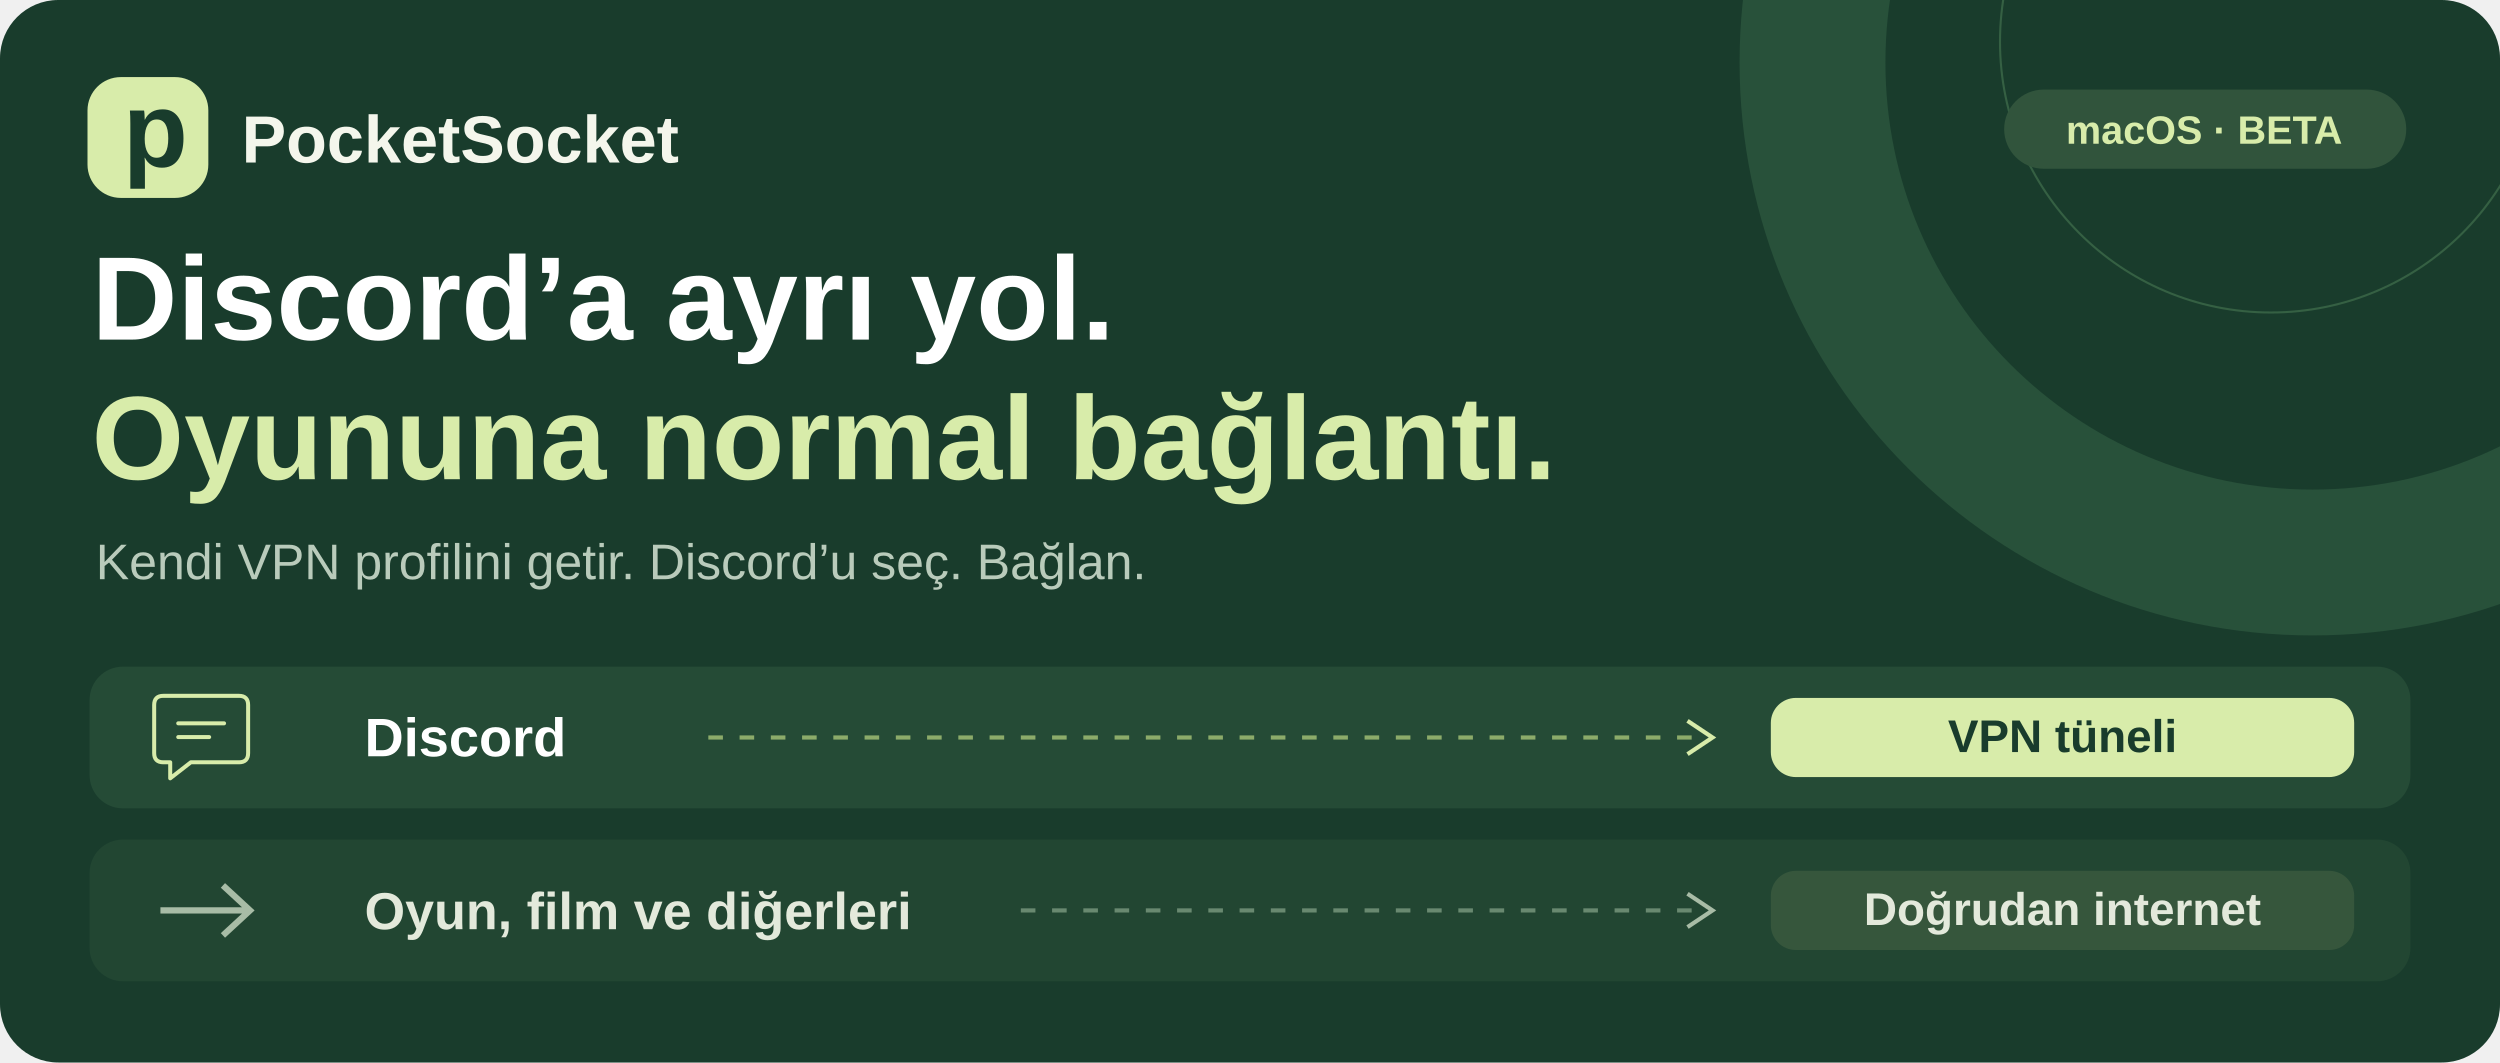
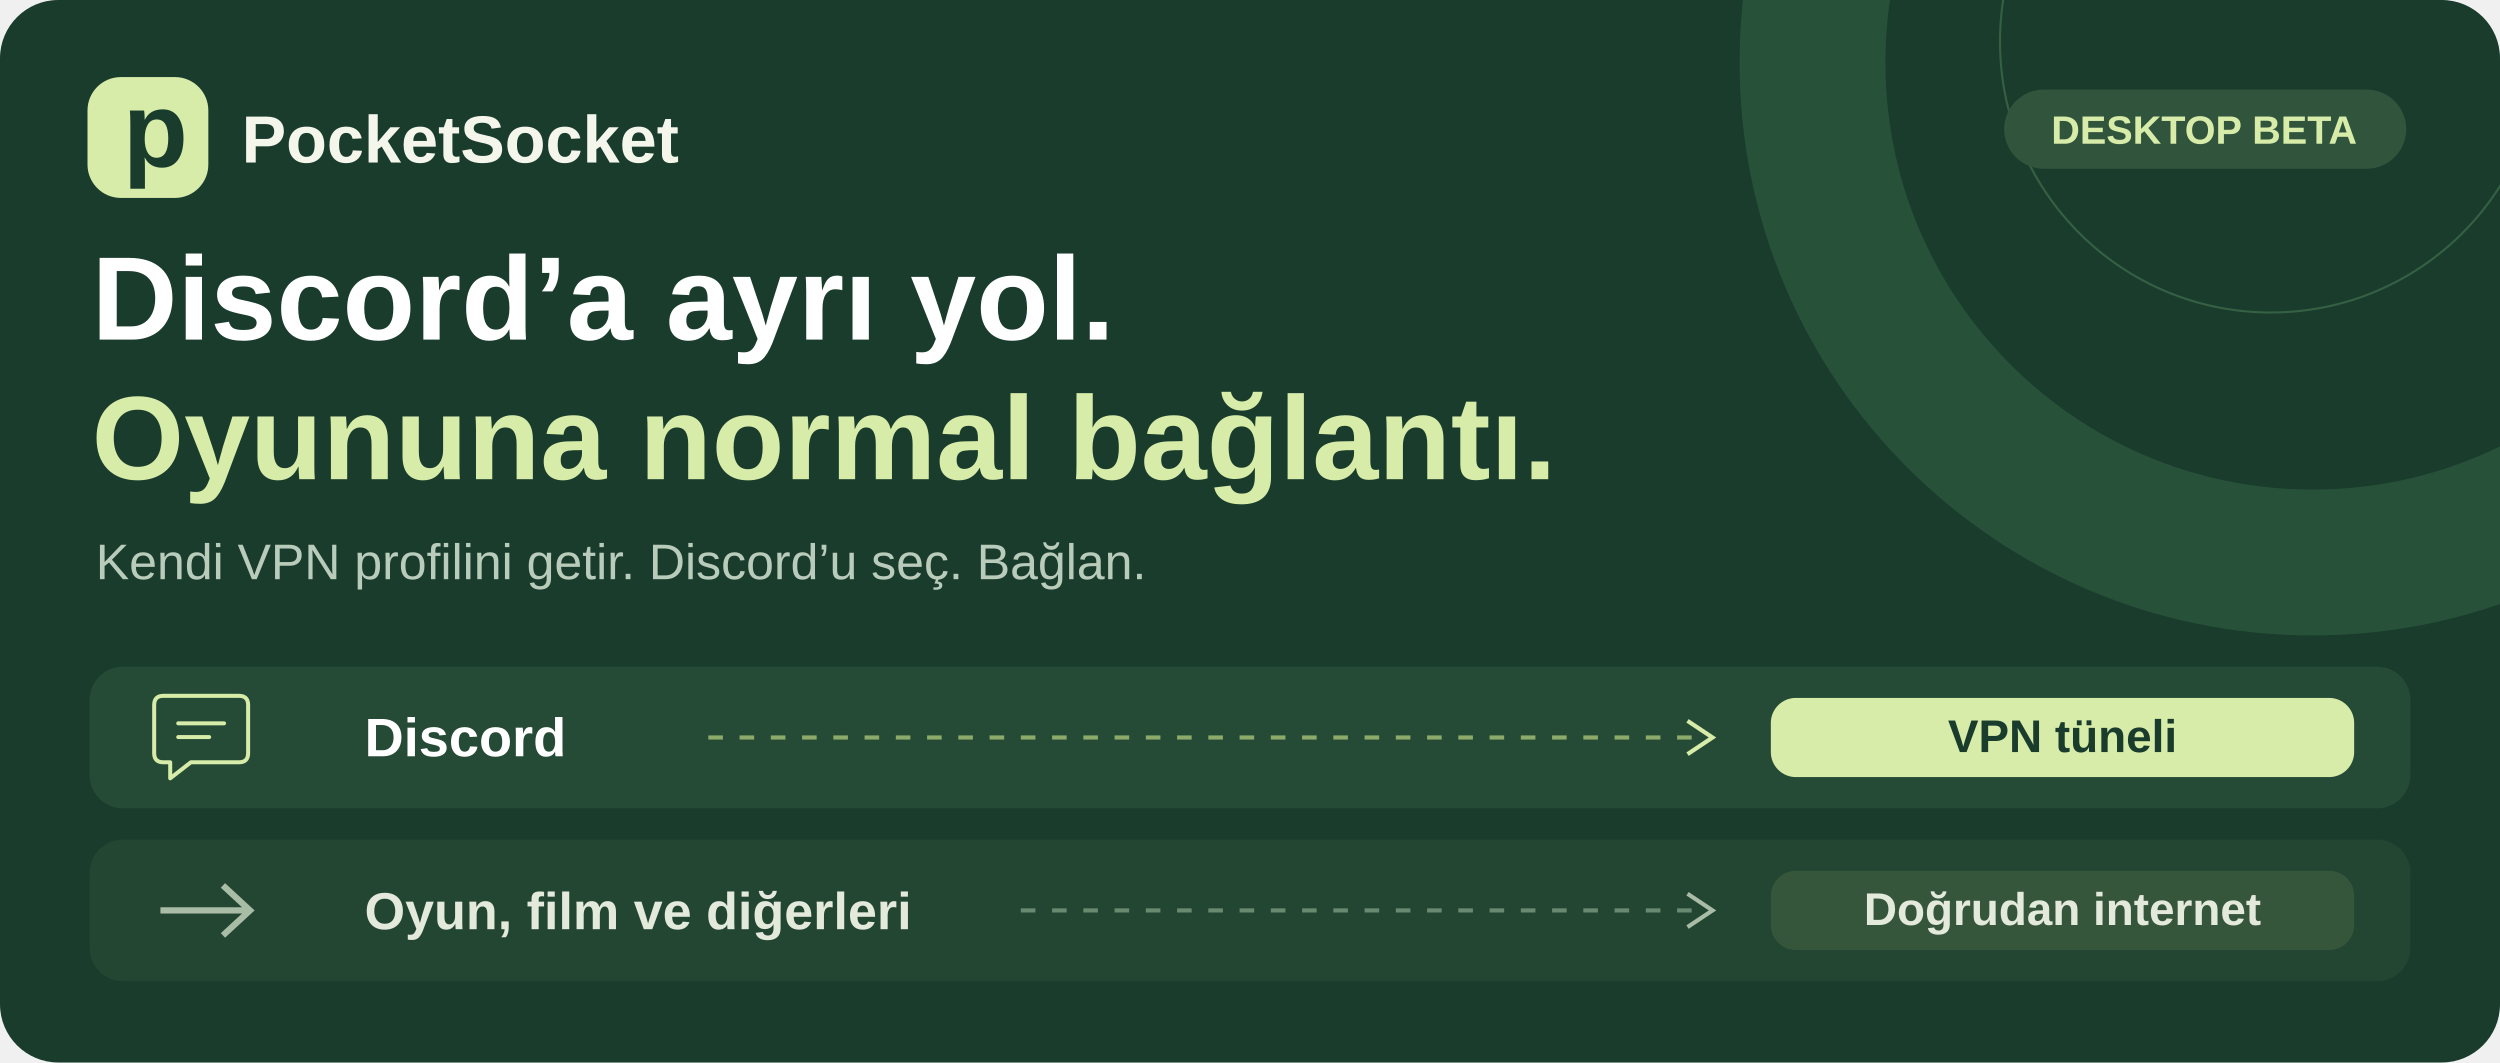
<svg xmlns="http://www.w3.org/2000/svg" width="1200" height="510" viewBox="0 0 1200 510" role="img" aria-labelledby="title desc">
  <defs>
    <marker id="arrow" markerWidth="10" markerHeight="10" refX="7" refY="4" orient="auto">
      <path d="M0 0 8 4 0 8" fill="none" stroke="#315e47" stroke-width="1.5" />
    </marker>
  </defs>
  <g font-family="-apple-system,BlinkMacSystemFont,Segoe UI,Arial,sans-serif">
    <rect x="0" y="0" width="1200" height="510" rx="28" fill="#193c2c" stroke="none" />
    <circle cx="1110" cy="30" r="240" fill="none" stroke="#28513a" stroke-width="70" />
    <circle cx="1090" cy="20" r="130" fill="none" stroke="#356043" stroke-width="1" />
    <rect x="42" y="37" width="58" height="58" rx="16" fill="#d8ecaa" stroke="none" />
    <text x="59" y="80" font-size="51" fill="#193c2c" font-weight="750">p</text>
    <text x="116" y="78" font-size="32" fill="#f4f6ec" font-weight="650">PocketSocket</text>
    <rect x="962" y="43" width="193" height="38" rx="19" fill="#31543c" stroke="none" />
-     <text x="1058" y="69" font-size="19" fill="#d8ecaa" font-weight="650" text-anchor="middle">macOS · BETA</text>
+     <text x="1058" y="69" font-size="19" fill="#d8ecaa" font-weight="650" text-anchor="middle">DESKTOP BETA</text>
    <text x="44" y="163" font-size="57" fill="#fff" font-weight="650">Discord’a ayrı yol.</text>
    <text x="44" y="230" font-size="57" fill="#d8ecaa" font-weight="650">Oyununa normal bağlantı.</text>
    <text x="46" y="278" font-size="24" fill="#b9cbbb" font-weight="450">Kendi VPN profilini getir. Discord’u seç. Bağlan.</text>
    <rect x="43" y="320" width="1114" height="68" rx="16" fill="#254b36" stroke="none" />
    <g transform="translate(74 334) scale(.55)">
      <g transform="translate(0 0)" fill="none" stroke="#d8ecaa" stroke-width="3.5" stroke-linecap="round" stroke-linejoin="round">
        <path d="M8 0h66q8 0 8 8v42q0 8-8 8H32L14 72V58H8q-8 0-8-8V8q0-8 8-8Z" />
        <path d="M21 24h40M21 36h27" />
      </g>
    </g>
    <text x="175" y="363" font-size="26" fill="#fff" font-weight="600">Discord</text>
    <path d="M340 354h480" stroke="#8cab6a" stroke-width="2" stroke-dasharray="7 8" />
    <path d="m810 346 12 8-12 8" fill="none" stroke="#d8ecaa" stroke-width="2" />
    <rect x="850" y="335" width="280" height="38" rx="12" fill="#d8ecaa" stroke="none" />
    <text x="990" y="361" font-size="22" fill="#193c2c" font-weight="650" text-anchor="middle">VPN tüneli</text>
    <rect x="43" y="403" width="1114" height="68" rx="16" fill="#224632" stroke="none" />
    <path d="M77 437h42m-12-12 13 12-13 12" stroke="#a8bca6" stroke-width="3" fill="none" />
    <text x="175" y="446" font-size="25" fill="#e3e9db" font-weight="550">Oyun, film ve diğerleri</text>
    <path d="M490 437h330" stroke="#698970" stroke-width="2" stroke-dasharray="7 8" />
    <path d="m810 429 12 8-12 8" fill="none" stroke="#a8bca6" stroke-width="2" />
    <rect x="850" y="418" width="280" height="38" rx="12" fill="#36563c" stroke="none" />
    <text x="990" y="444" font-size="22" fill="#e3e9db" font-weight="550" text-anchor="middle">Doğrudan internet</text>
  </g>
</svg>
